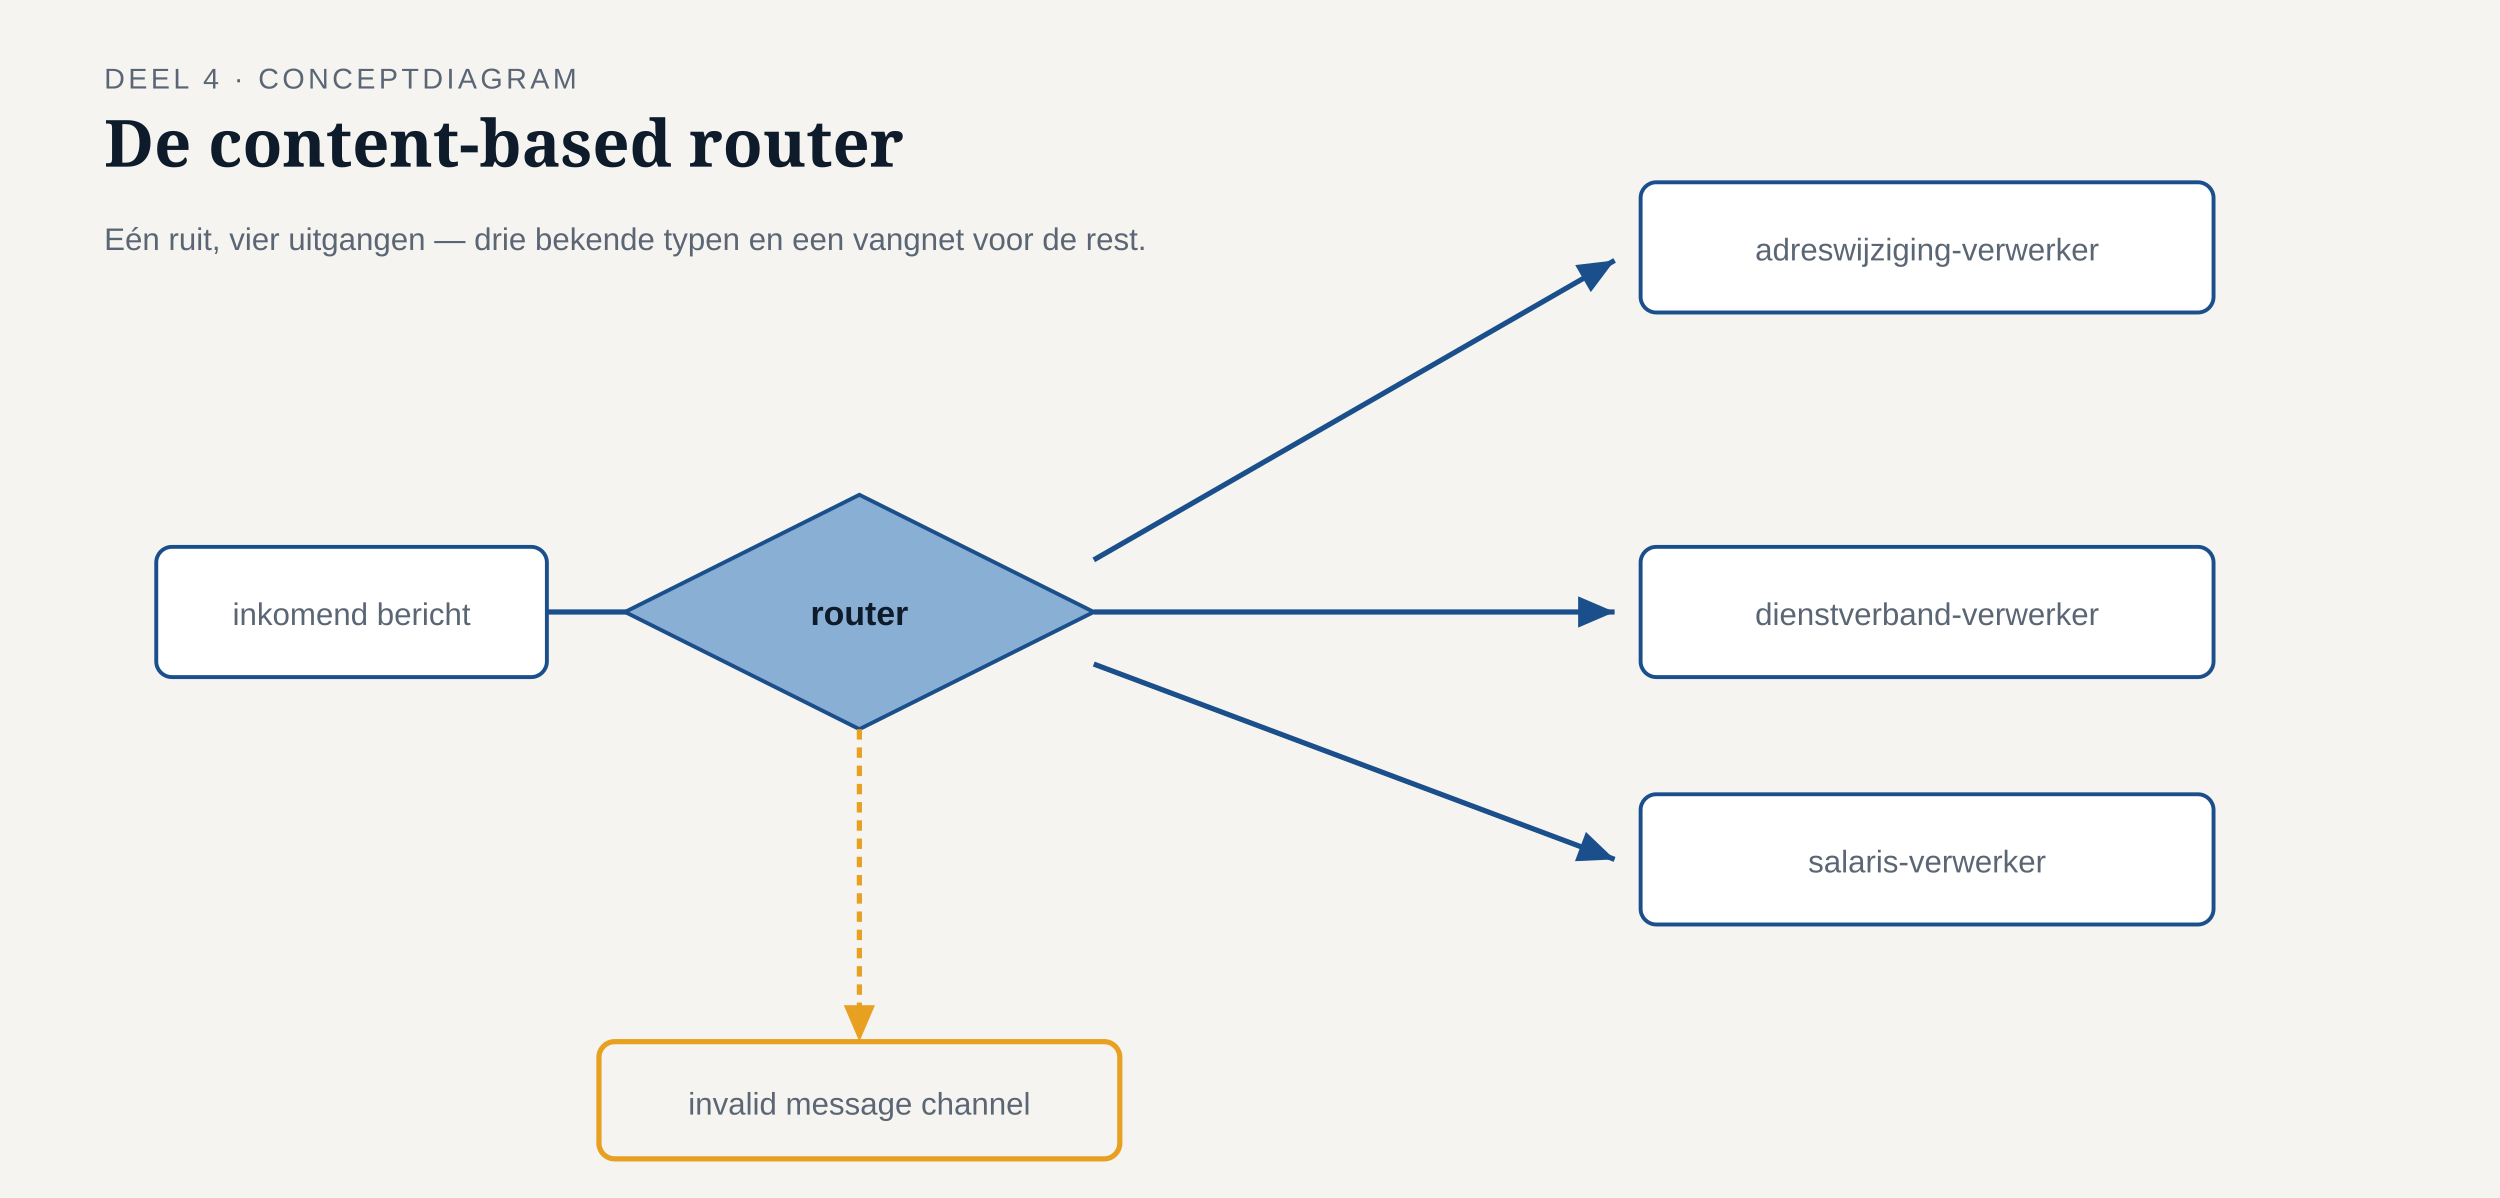
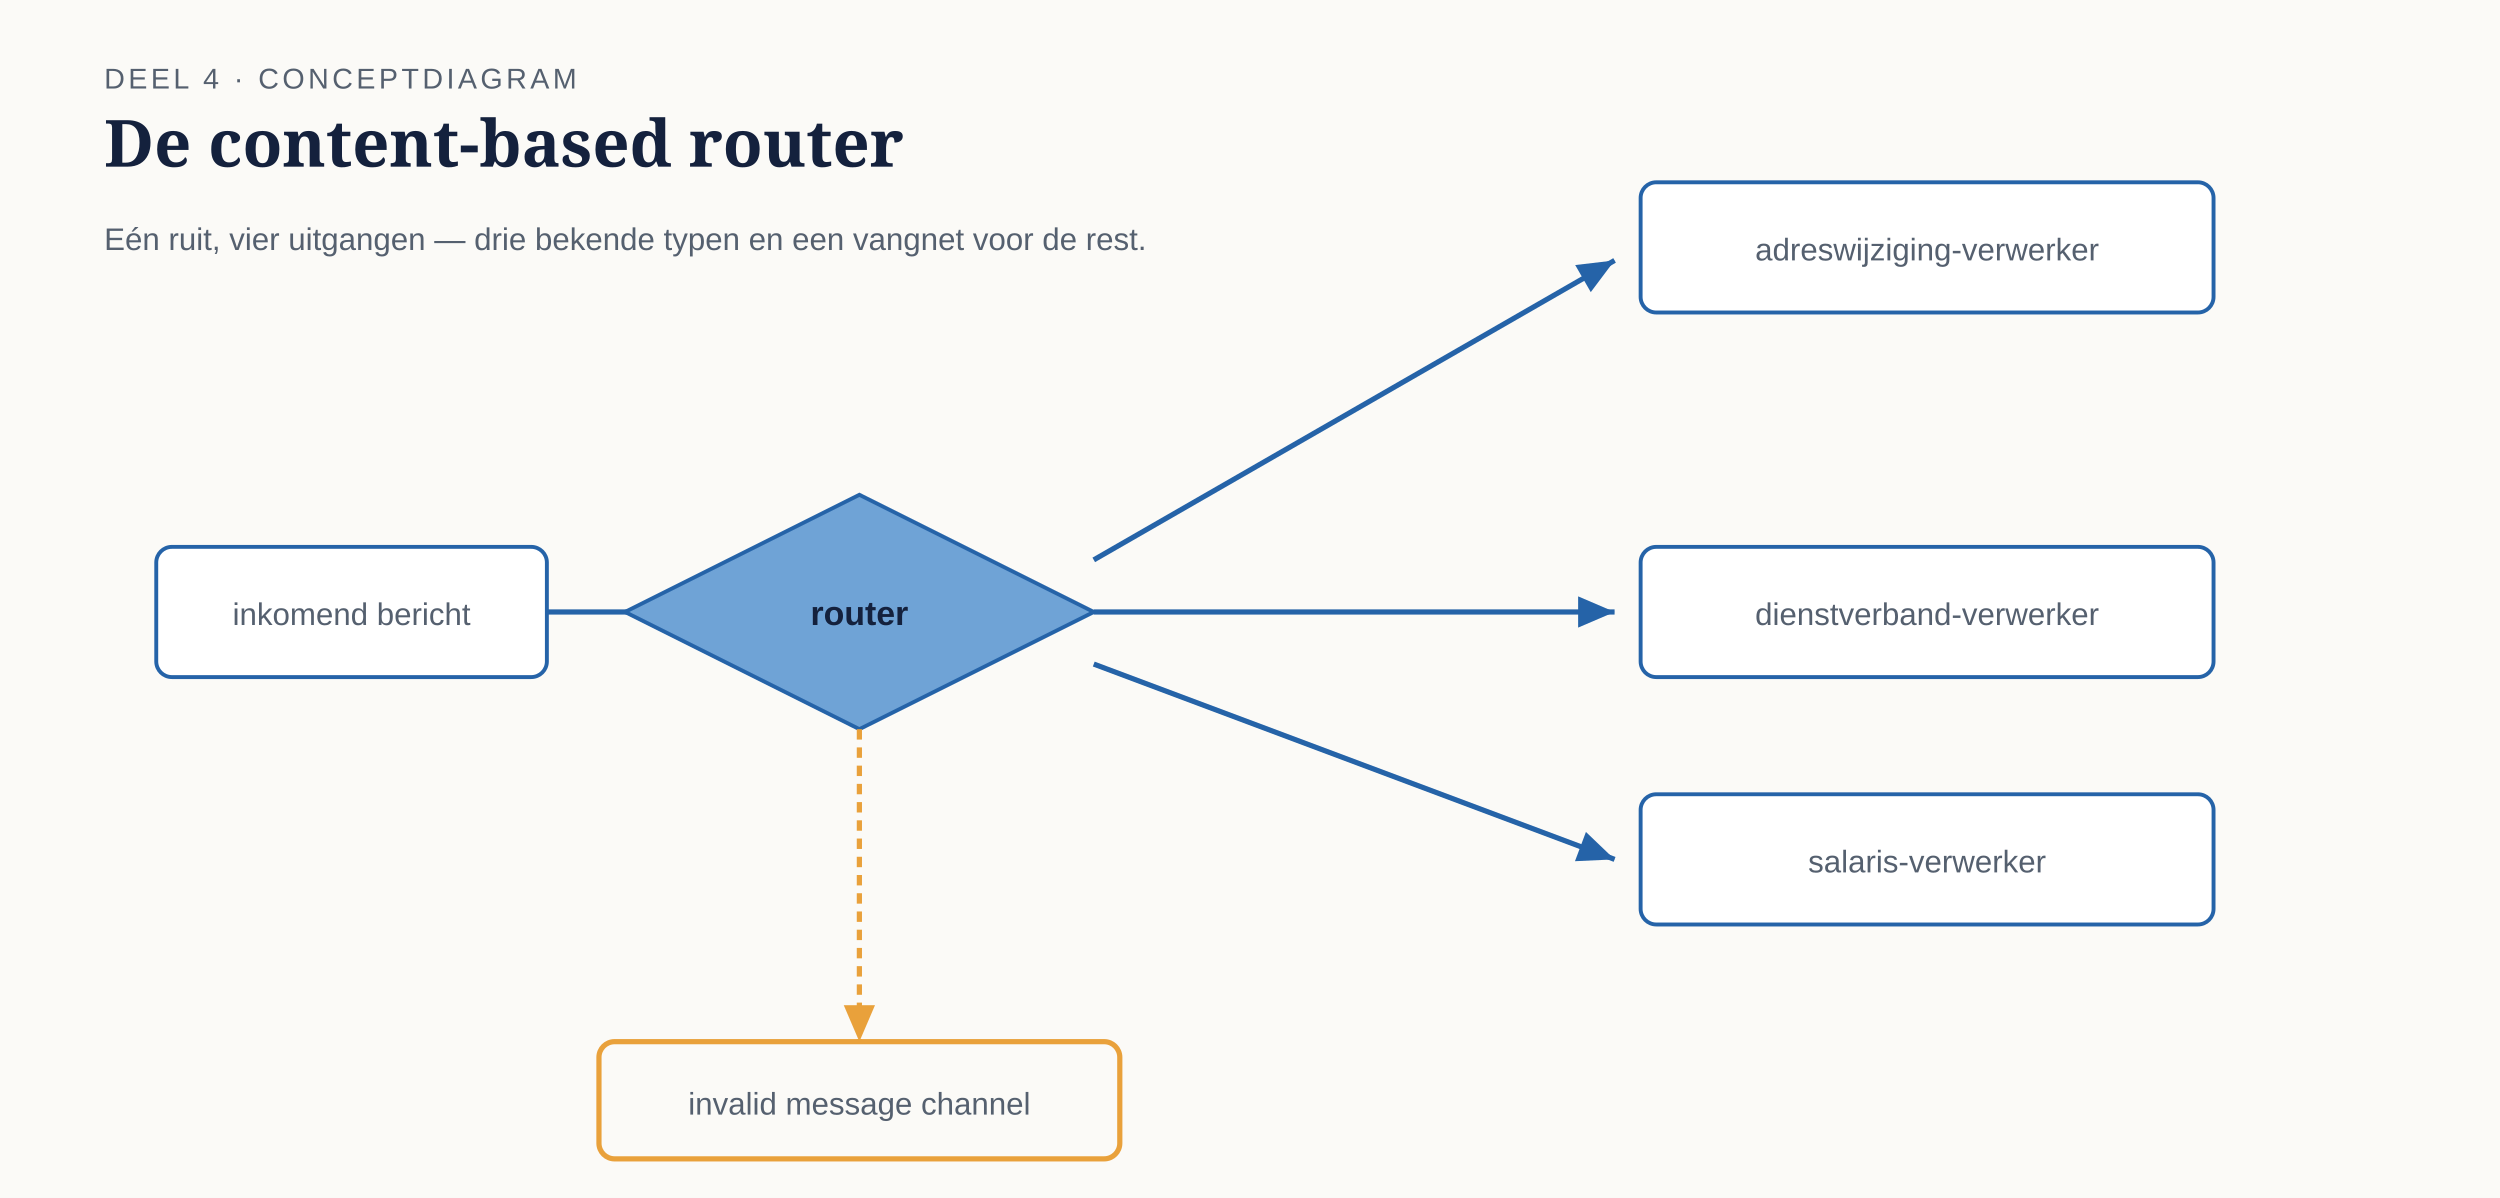
<svg xmlns="http://www.w3.org/2000/svg" viewBox="0 0 960 460" font-family="'DM Sans', Arial, sans-serif" width="960" height="460" preserveAspectRatio="xMidYMid meet">
  <defs>
    <style>
-       .paper { fill:#F5F4F0; }
-       .label { font-size:13px; font-weight:700; fill:#0D1B2A; }
-       .sub { font-size:12px; fill:#5B6675; }
-       .title { font-family:'Cormorant Garamond', Georgia, serif; font-size:25px; fill:#0D1B2A; font-weight:600; }
-       .kicker { font-size:11px; fill:#5B6675; letter-spacing:.12em; }
-       .arrow { stroke:#1A4F8B; stroke-width:2; fill:none; marker-end:url(#arrb); }
-       .arrow-d { stroke:#E8A020; stroke-width:2; stroke-dasharray:4 3; fill:none; marker-end:url(#arra); }
+       .paper { fill:#FBFAF7; }
+       .label { font-size:13px; font-weight:700; fill:#14213D; }
+       .sub { font-size:12px; fill:#55606F; }
+       .title { font-family:'Cormorant Garamond', Georgia, serif; font-size:25px; fill:#14213D; font-weight:600; }
+       .kicker { font-size:11px; fill:#55606F; letter-spacing:.12em; }
+       .arrow { stroke:#2563A8; stroke-width:2; fill:none; marker-end:url(#arrb); }
+       .arrow-d { stroke:#E9A13B; stroke-width:2; stroke-dasharray:4 3; fill:none; marker-end:url(#arra); }
    </style>
    <marker id="arrb" markerWidth="10" markerHeight="10" refX="7" refY="3" orient="auto">
-       <path d="M0,0 L7,3 L0,6 Z" fill="#1A4F8B" />
+       <path d="M0,0 L7,3 L0,6 Z" fill="#2563A8" />
    </marker>
    <marker id="arra" markerWidth="10" markerHeight="10" refX="7" refY="3" orient="auto">
-       <path d="M0,0 L7,3 L0,6 Z" fill="#E8A020" />
+       <path d="M0,0 L7,3 L0,6 Z" fill="#E9A13B" />
    </marker>
  </defs>
  <rect width="960" height="460" class="paper" />
  <text x="40" y="34" class="kicker">DEEL 4 · CONCEPTDIAGRAM</text>
  <text x="40" y="64" class="title">De content-based router</text>
  <text x="40" y="96" class="sub">Eén ruit, vier uitgangen — drie bekende typen en een vangnet voor de rest.</text>
-   <rect x="60" y="210" width="150" height="50" rx="6" fill="#FFFFFF" stroke="#1A4F8B" stroke-width="1.5" />
+   <rect x="60" y="210" width="150" height="50" rx="6" fill="#FFFFFF" stroke="#2563A8" stroke-width="1.5" />
  <text x="135" y="240" text-anchor="middle" class="sub" font-size="11">inkomend bericht</text>
  <line x1="210" y1="235" x2="330" y2="235" class="arrow" />
-   <polygon points="330,190 420,235 330,280 240,235" fill="#8AAFD4" stroke="#1A4F8B" stroke-width="1.5" />
+   <polygon points="330,190 420,235 330,280 240,235" fill="#6FA3D6" stroke="#2563A8" stroke-width="1.5" />
  <text x="330" y="240" text-anchor="middle" class="label" font-size="11">router</text>
  <line x1="420" y1="215" x2="620" y2="100" class="arrow" />
-   <rect x="630" y="70" width="220" height="50" rx="6" fill="#FFFFFF" stroke="#1A4F8B" stroke-width="1.5" />
+   <rect x="630" y="70" width="220" height="50" rx="6" fill="#FFFFFF" stroke="#2563A8" stroke-width="1.5" />
  <text x="740" y="100" text-anchor="middle" class="sub" font-size="11">adreswijziging-verwerker</text>
  <line x1="420" y1="235" x2="620" y2="235" class="arrow" />
-   <rect x="630" y="210" width="220" height="50" rx="6" fill="#FFFFFF" stroke="#1A4F8B" stroke-width="1.5" />
+   <rect x="630" y="210" width="220" height="50" rx="6" fill="#FFFFFF" stroke="#2563A8" stroke-width="1.5" />
  <text x="740" y="240" text-anchor="middle" class="sub" font-size="11">dienstverband-verwerker</text>
  <line x1="420" y1="255" x2="620" y2="330" class="arrow" />
-   <rect x="630" y="305" width="220" height="50" rx="6" fill="#FFFFFF" stroke="#1A4F8B" stroke-width="1.5" />
+   <rect x="630" y="305" width="220" height="50" rx="6" fill="#FFFFFF" stroke="#2563A8" stroke-width="1.5" />
  <text x="740" y="335" text-anchor="middle" class="sub" font-size="11">salaris-verwerker</text>
  <line x1="330" y1="280" x2="330" y2="400" class="arrow-d" />
-   <rect x="230" y="400" width="200" height="45" rx="6" fill="#F5F4F0" stroke="#E8A020" stroke-width="2" />
-   <text x="330" y="428" text-anchor="middle" class="sub" fill="#8A5A0E" font-size="11">invalid message channel</text>
-   <text x="480" y="430" text-anchor="middle" class="sub" fill="#8A5A0E" />
+   <rect x="230" y="400" width="200" height="45" rx="6" fill="#FBFAF7" stroke="#E9A13B" stroke-width="2" />
+   <text x="330" y="428" text-anchor="middle" class="sub" fill="#9A5F0D" font-size="11">invalid message channel</text>
+   <text x="480" y="430" text-anchor="middle" class="sub" fill="#9A5F0D" />
</svg>
